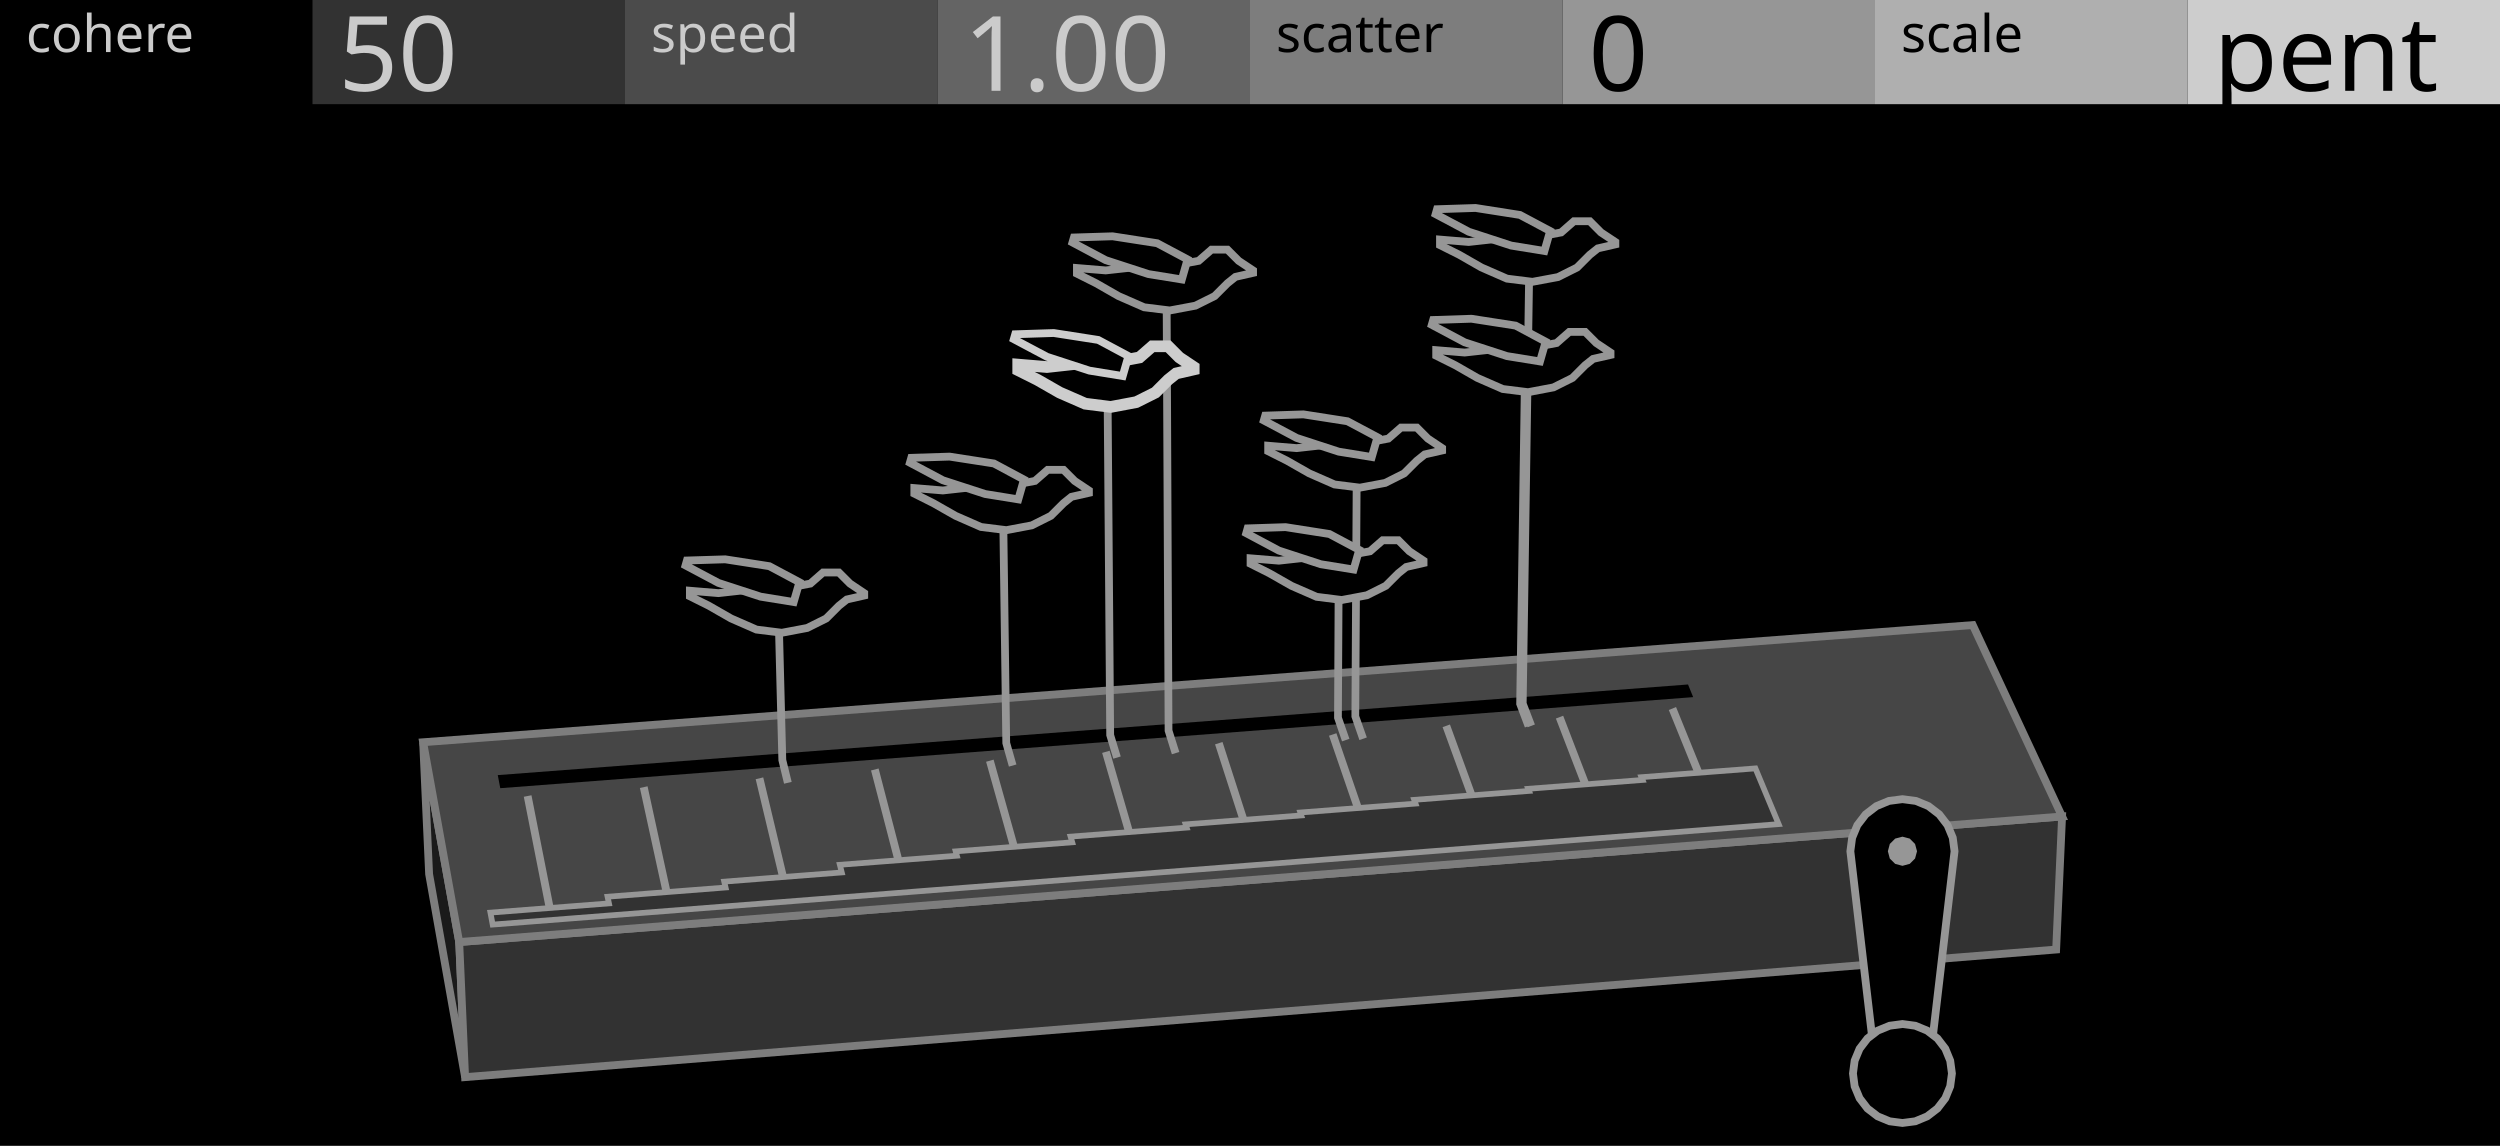
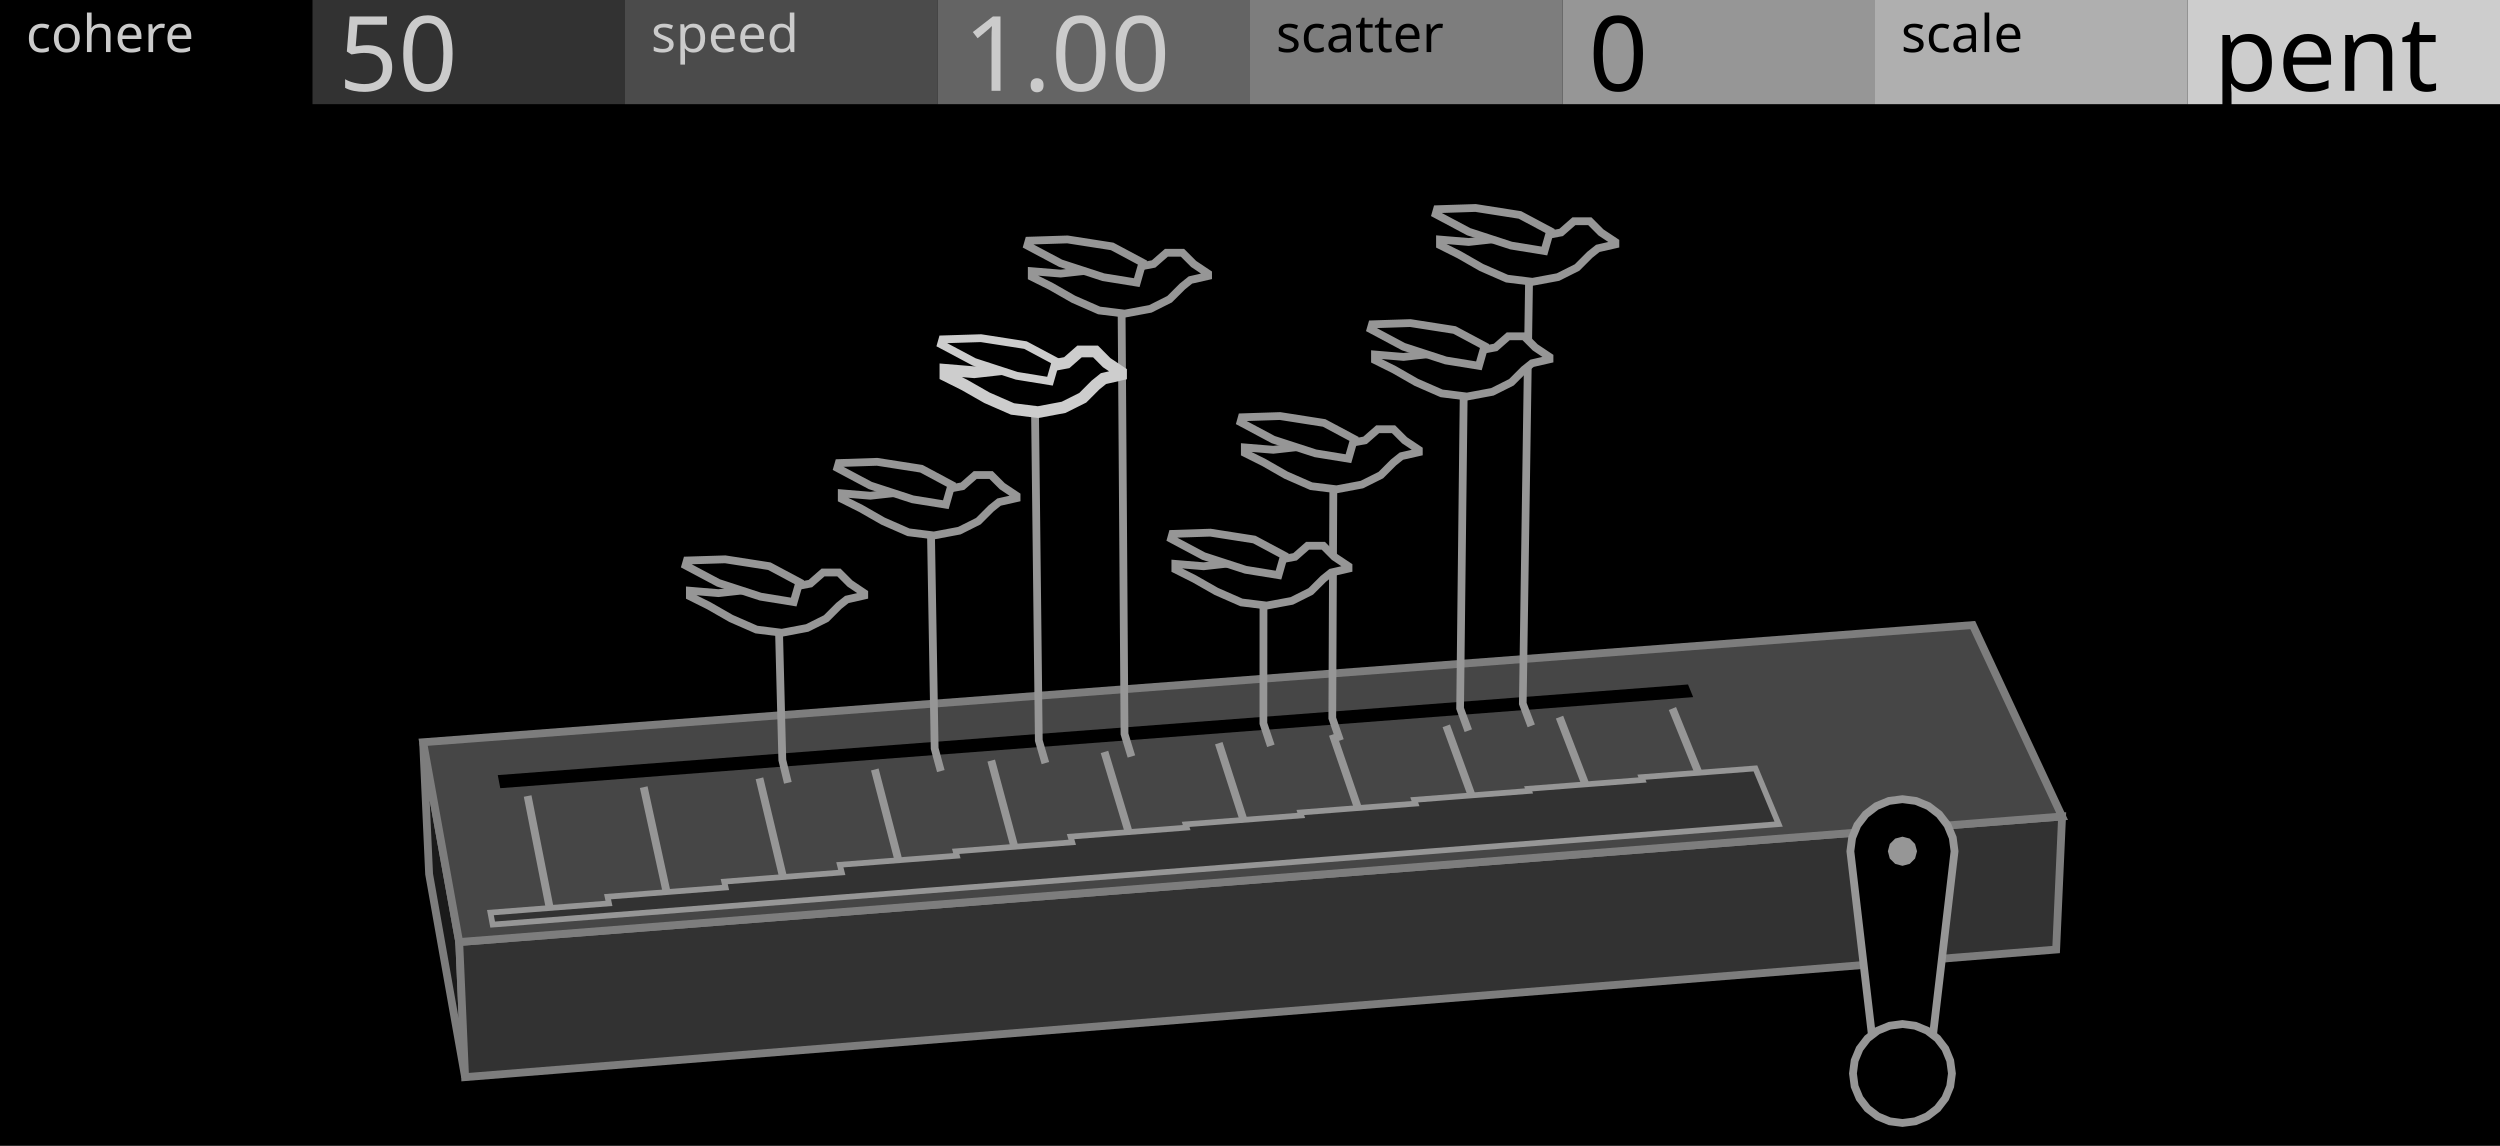
<svg xmlns="http://www.w3.org/2000/svg" width="480" height="220" viewBox="0 0 480 220">
  <g id="preview_canvas">
    <rect x="0" y="0" width="480" height="220" fill="#000000" stroke="none" />
  </g>
  <g id="preview_header">
    <rect x="0" y="0" width="60" height="20" fill="#000000" stroke="none" />
    <rect x="60" y="0" width="60" height="20" fill="#323232" stroke="none" />
    <rect x="120" y="0" width="60" height="20" fill="#4B4B4B" stroke="none" />
    <rect x="180" y="0" width="60" height="20" fill="#646464" stroke="none" />
    <rect x="240" y="0" width="60" height="20" fill="#7D7D7D" stroke="none" />
    <rect x="300" y="0" width="60" height="20" fill="#969696" stroke="none" />
    <rect x="360" y="0" width="60" height="20" fill="#AFAFAF" stroke="none" />
    <rect x="420" y="0" width="60" height="20" fill="#CDCDCD" stroke="none" />
    <text transform="matrix(1 0 0 1 5 10)" fill="#CBCBCB" stroke="none" font-family="UniversNextPro-Light" font-size="10px">cohere</text>
    <text transform="matrix(1 0 0 1 125 10)" fill="#CBCBCB" stroke="none" font-family="UniversNextPro-Light" font-size="10px">speed</text>
    <text transform="matrix(1 0 0 1 245 10)" fill="#000000" stroke="none" font-family="UniversNextPro-Light" font-size="10px">scatter</text>
    <text transform="matrix(1 0 0 1 365 10)" fill="#000000" stroke="none" font-family="UniversNextPro-Light" font-size="10px">scale</text>
    <text transform="matrix(1 0 0 1 65 17.44)" fill="#CBCBCB" stroke="none" font-family="UniversNextPro-Light" font-size="20px">50</text>
    <text transform="matrix(1 0 0 1 185 17.44)" fill="#CBCBCB" stroke="none" font-family="UniversNextPro-Light" font-size="20px">1.00</text>
    <text transform="matrix(1 0 0 1 305 17.44)" fill="#000000" stroke="none" font-family="UniversNextPro-Light" font-size="20px">0</text>
    <text transform="matrix(1 0 0 1 425 17.44)" fill="#000000" stroke="none" font-family="UniversNextPro-Light" font-size="20px">pent</text>
  </g>
  <path d="M 88.17 180.87 L 81.24 142.51 L 82.39 167.83 L 89.3 206.81 Z" fill="#1A1A1A" stroke="#7D7D7D" stroke-width="1.5" />
  <path d="M 88.17 180.87 L 395.92 156.76 L 394.78 182.31 L 89.3 206.81 Z" fill="#323232" stroke="#7D7D7D" stroke-width="1.5" />
  <path d="M 88.17 180.87 L 395.92 156.76 L 378.77 120.01 L 81.24 142.51 Z" fill="#464646" stroke="#7D7D7D" stroke-width="1.5" />
  <path d="M 96.05 151.33 L 325.09 133.85 L 324.1 131.42 L 95.57 148.82 Z" fill="#000000" stroke="none" stroke-width="0" />
  <path d="M 106.61 175.83 L 102.04 152.69 L 100.57 152.98 L 105.13 176.12 Z" fill="#969696" stroke="none" stroke-width="0" />
  <path d="M 129.36 174.04 L 124.33 150.97 L 122.86 151.29 L 127.89 174.36 Z" fill="#969696" stroke="none" stroke-width="0" />
  <path d="M 152.04 172.25 L 146.54 149.26 L 145.09 149.61 L 150.58 172.6 Z" fill="#969696" stroke="none" stroke-width="0" />
  <path d="M 174.65 170.47 L 168.69 147.55 L 167.24 147.93 L 173.2 170.85 Z" fill="#969696" stroke="none" stroke-width="0" />
-   <path d="M 197.18 168.7 L 190.77 145.85 L 189.33 146.26 L 195.74 169.1 Z" fill="#969696" stroke="none" stroke-width="0" />
-   <path d="M 219.65 166.93 L 213.05 144.14 L 211.61 144.56 L 218.21 167.35 Z" fill="#969696" stroke="none" stroke-width="0" />
+   <path d="M 197.18 168.7 L 191.04 145.84 L 189.59 146.23 L 195.74 169.09 Z" fill="#969696" stroke="none" stroke-width="0" />
+   <path d="M 219.65 166.93 L 212.78 144.15 L 211.34 144.59 L 218.21 167.36 Z" fill="#969696" stroke="none" stroke-width="0" />
  <path d="M 242.04 165.16 L 234.72 142.46 L 233.29 142.92 L 240.61 165.62 Z" fill="#969696" stroke="none" stroke-width="0" />
  <path d="M 264.36 163.41 L 256.59 140.78 L 255.17 141.26 L 262.94 163.89 Z" fill="#969696" stroke="none" stroke-width="0" />
  <path d="M 286.61 161.66 L 278.39 139.1 L 276.98 139.61 L 285.2 162.17 Z" fill="#969696" stroke="none" stroke-width="0" />
  <path d="M 308.79 159.91 L 300.13 137.42 L 298.73 137.96 L 307.39 160.45 Z" fill="#969696" stroke="none" stroke-width="0" />
  <path d="M 330.9 158.17 L 321.8 135.75 L 320.41 136.32 L 329.51 158.73 Z" fill="#969696" stroke="none" stroke-width="0" />
  <path d="M 94.59 177.52 L 341.5 158.23 L 337.04 147.53 L 315.16 149.22 L 315.37 149.75 L 293.41 151.45 L 293.57 151.86 L 271.53 153.57 L 271.78 154.29 L 249.66 156 L 249.84 156.56 L 227.64 158.28 L 227.84 158.9 L 205.55 160.63 L 205.87 161.72 L 183.49 163.46 L 183.72 164.3 L 161.25 166.04 L 161.62 167.51 L 139.05 169.27 L 139.31 170.4 L 116.65 172.17 L 116.92 173.45 L 94.16 175.22 Z" fill="#323232" stroke="#969696" stroke-width="1.1" />
  <path d="M 355.27 163.44 L 355.61 160.85 L 356.61 158.44 L 358.2 156.37 L 360.27 154.78 L 362.68 153.78 L 365.27 153.44 L 367.86 153.78 L 370.27 154.78 L 372.34 156.37 L 373.93 158.44 L 374.93 160.85 L 375.27 163.44 L 370.27 206.11 L 360.27 206.11 Z" fill="#000000" stroke="#969696" stroke-width="1.5" />
  <path d="M 368.07 163.44 L 367.69 164.84 L 366.67 165.86 L 365.27 166.24 L 363.87 165.86 L 362.84 164.84 L 362.47 163.44 L 362.84 162.04 L 363.87 161.01 L 365.27 160.64 L 366.67 161.01 L 367.69 162.04 Z" fill="#969696" stroke="none" stroke-width="0" />
  <path d="M 374.77 206.11 L 374.44 208.57 L 373.5 210.86 L 371.99 212.83 L 370.02 214.34 L 367.73 215.29 L 365.27 215.61 L 362.81 215.29 L 360.52 214.34 L 358.55 212.83 L 357.04 210.86 L 356.09 208.57 L 355.77 206.11 L 356.09 203.65 L 357.04 201.36 L 358.55 199.39 L 360.52 197.88 L 362.81 196.94 L 365.27 196.61 L 367.73 196.94 L 370.02 197.88 L 371.99 199.39 L 373.5 201.36 L 374.44 203.65 Z" fill="#000000" stroke="#969696" stroke-width="1.5" />
  <path d="M 152 150.12 L 150.95 145.83 L 150.25 118.43 L 148.75 118.46 L 149.46 146.03 L 150.54 150.47 Z" fill="#969696" stroke="none" stroke-width="0" />
-   <path d="M 195.15 146.78 L 193.94 142.54 L 193.36 98.73 L 191.86 98.75 L 192.46 142.76 L 193.71 147.19 Z" fill="#969696" stroke="none" stroke-width="0" />
-   <path d="M 215.18 145.24 L 213.9 141.02 L 213.4 75.06 L 211.9 75.07 L 212.41 141.24 L 213.75 145.67 Z" fill="#969696" stroke="none" stroke-width="0" />
-   <path d="M 226.43 144.37 L 225.1 140.16 L 224.74 56.53 L 223.24 56.54 L 223.62 140.39 L 225 144.82 Z" fill="#969696" stroke="none" stroke-width="0" />
-   <path d="M 259.09 141.85 L 257.63 137.67 L 257.77 112.18 L 256.27 112.17 L 256.15 137.92 L 257.67 142.34 Z" fill="#969696" stroke="none" stroke-width="0" />
-   <path d="M 262.43 141.59 L 260.96 137.42 L 261.24 90.59 L 259.74 90.59 L 259.48 137.66 L 261.01 142.09 Z" fill="#969696" stroke="none" stroke-width="0" />
-   <path d="M 294.18 139.14 L 292.6 135 L 293.54 72.26 L 292.04 72.24 L 291.12 135.26 L 292.78 139.67 Z" fill="#969696" stroke="none" stroke-width="0" />
+   <path d="M 181.36 147.85 L 180.2 143.59 L 179.45 99.74 L 177.95 99.77 L 178.71 143.8 L 179.91 148.24 Z" fill="#969696" stroke="none" stroke-width="0" />
+   <path d="M 201.43 146.3 L 200.19 142.06 L 199.44 76.05 L 197.94 76.07 L 198.71 142.28 L 199.99 146.72 Z" fill="#969696" stroke="none" stroke-width="0" />
+   <path d="M 217.95 145.03 L 216.65 140.81 L 216.08 57.14 L 214.58 57.15 L 215.16 141.03 L 216.51 145.46 Z" fill="#969696" stroke="none" stroke-width="0" />
+   <path d="M 244.72 142.96 L 243.31 138.77 L 243.34 113.25 L 241.84 113.25 L 241.83 139.01 L 243.29 143.43 Z" fill="#969696" stroke="none" stroke-width="0" />
+   <path d="M 257.99 141.93 L 256.54 137.76 L 256.76 90.92 L 255.26 90.91 L 255.06 138 L 256.57 142.42 Z" fill="#969696" stroke="none" stroke-width="0" />
+   <path d="M 282.62 140.03 L 281.08 135.88 L 281.81 73.1 L 280.31 73.09 L 279.6 136.13 L 281.21 140.55 Z" fill="#969696" stroke="none" stroke-width="0" />
  <path d="M 294.7 139.1 L 293.11 134.96 L 294.37 51.06 L 292.87 51.04 L 291.64 135.22 L 293.3 139.63 Z" fill="#969696" stroke="none" stroke-width="0" />
  <path d="M 165.93 113.88 L 165.93 114.34 L 162.59 115.1 L 161.07 116.31 L 158.63 118.75 L 154.98 120.57 L 150.11 121.49 L 145.24 120.88 L 140.37 118.75 L 136.11 116.31 L 132.46 114.49 L 132.46 113.42 L 137.94 113.88 L 143.42 113.27 L 148.89 112.66 L 153.15 112.51 L 155.59 112.05 L 158.02 109.92 L 161.07 109.92 L 163.2 112.05 Z" fill="#000000" stroke="#969696" stroke-width="1.5" />
  <path d="M 152.39 115.59 L 146.04 114.56 L 137.94 111.92 L 131.62 108.56 L 131.89 107.62 L 139.24 107.39 L 147.72 108.71 L 153.49 111.79 Z" fill="#000000" stroke="#969696" stroke-width="1.5" />
-   <path d="M 209.07 94.17 L 209.07 94.63 L 205.72 95.39 L 204.2 96.61 L 201.76 99.04 L 198.1 100.87 L 193.22 101.79 L 188.35 101.18 L 183.47 99.04 L 179.2 96.61 L 175.55 94.78 L 175.55 93.71 L 181.03 94.17 L 186.52 93.56 L 192.01 92.95 L 196.27 92.8 L 198.71 92.34 L 201.15 90.21 L 204.2 90.21 L 206.33 92.34 Z" fill="#000000" stroke="#969696" stroke-width="1.5" />
-   <path d="M 195.51 95.88 L 189.15 94.85 L 181.03 92.21 L 174.7 88.84 L 174.97 87.9 L 182.33 87.67 L 190.83 88.99 L 196.6 92.08 Z" fill="#000000" stroke="#969696" stroke-width="1.5" />
-   <path d="M 229.19 70.47 L 229.19 70.93 L 225.82 71.7 L 224.29 72.92 L 221.84 75.37 L 218.16 77.21 L 213.26 78.13 L 208.36 77.51 L 203.46 75.37 L 199.18 72.92 L 195.5 71.08 L 195.5 70.01 L 201.01 70.47 L 206.53 69.86 L 212.04 69.25 L 216.33 69.09 L 218.78 68.63 L 221.23 66.49 L 224.29 66.49 L 226.43 68.63 Z" fill="#000000" stroke="#CDCDCD" stroke-width="2.25" />
-   <path d="M 215.56 72.2 L 209.17 71.16 L 201.01 68.5 L 194.65 65.12 L 194.92 64.18 L 202.32 63.94 L 210.86 65.27 L 216.66 68.37 Z" fill="#000000" stroke="#CDCDCD" stroke-width="1.5" />
-   <path d="M 240.59 51.92 L 240.59 52.39 L 237.21 53.16 L 235.67 54.39 L 233.21 56.85 L 229.52 58.69 L 224.6 59.61 L 219.68 59 L 214.76 56.85 L 210.46 54.39 L 206.77 52.54 L 206.77 51.46 L 212.3 51.92 L 217.84 51.31 L 223.37 50.69 L 227.68 50.54 L 230.14 50.08 L 232.6 47.93 L 235.67 47.93 L 237.82 50.08 Z" fill="#000000" stroke="#969696" stroke-width="1.5" />
-   <path d="M 226.91 53.66 L 220.49 52.62 L 212.3 49.95 L 205.91 46.55 L 206.19 45.6 L 213.61 45.37 L 222.18 46.7 L 228.01 49.81 Z" fill="#000000" stroke="#969696" stroke-width="1.5" />
-   <path d="M 273.32 107.65 L 273.32 108.1 L 270 108.86 L 268.49 110.07 L 266.07 112.48 L 262.45 114.29 L 257.62 115.2 L 252.79 114.59 L 247.96 112.48 L 243.73 110.07 L 240.11 108.25 L 240.11 107.2 L 245.55 107.65 L 250.98 107.05 L 256.41 106.44 L 260.64 106.29 L 263.05 105.84 L 265.47 103.73 L 268.49 103.73 L 270.6 105.84 Z" fill="#000000" stroke="#969696" stroke-width="1.5" />
-   <path d="M 259.89 109.35 L 253.58 108.33 L 245.54 105.71 L 239.28 102.37 L 239.54 101.45 L 246.83 101.21 L 255.25 102.53 L 260.97 105.58 Z" fill="#000000" stroke="#969696" stroke-width="1.5" />
-   <path d="M 276.89 86.04 L 276.89 86.49 L 273.55 87.25 L 272.03 88.47 L 269.6 90.89 L 265.96 92.72 L 261.1 93.63 L 256.24 93.02 L 251.38 90.89 L 247.13 88.47 L 243.49 86.64 L 243.49 85.58 L 248.96 86.04 L 254.42 85.43 L 259.89 84.82 L 264.14 84.67 L 266.56 84.21 L 268.99 82.09 L 272.03 82.09 L 274.15 84.21 Z" fill="#000000" stroke="#969696" stroke-width="1.5" />
-   <path d="M 263.38 87.75 L 257.04 86.72 L 248.95 84.08 L 242.65 80.73 L 242.92 79.8 L 250.25 79.56 L 258.71 80.88 L 264.47 83.95 Z" fill="#000000" stroke="#969696" stroke-width="1.5" />
-   <path d="M 309.22 67.69 L 309.22 68.15 L 305.87 68.91 L 304.35 70.12 L 301.91 72.56 L 298.26 74.38 L 293.39 75.3 L 288.53 74.69 L 283.66 72.56 L 279.4 70.12 L 275.75 68.3 L 275.75 67.23 L 281.22 67.69 L 286.7 67.08 L 292.18 66.47 L 296.44 66.32 L 298.87 65.86 L 301.3 63.73 L 304.35 63.73 L 306.48 65.86 Z" fill="#000000" stroke="#969696" stroke-width="1.5" />
-   <path d="M 295.68 69.4 L 289.33 68.37 L 281.22 65.73 L 274.9 62.37 L 275.17 61.44 L 282.52 61.2 L 291 62.52 L 296.77 65.6 Z" fill="#000000" stroke="#969696" stroke-width="1.5" />
+   <path d="M 195.18 95.18 L 195.18 95.64 L 191.82 96.4 L 190.29 97.62 L 187.85 100.06 L 184.19 101.89 L 179.31 102.81 L 174.43 102.2 L 169.55 100.06 L 165.28 97.62 L 161.62 95.79 L 161.62 94.72 L 167.11 95.18 L 172.6 94.57 L 178.09 93.96 L 182.36 93.81 L 184.8 93.35 L 187.24 91.21 L 190.29 91.21 L 192.43 93.35 Z" fill="#000000" stroke="#969696" stroke-width="1.5" />
+   <path d="M 181.6 96.9 L 175.23 95.87 L 167.1 93.22 L 160.77 89.85 L 161.04 88.91 L 168.41 88.67 L 176.91 90 L 182.69 93.09 Z" fill="#000000" stroke="#969696" stroke-width="1.5" />
+   <path d="M 215.24 71.47 L 215.24 71.92 L 211.87 72.69 L 210.34 73.92 L 207.89 76.37 L 204.21 78.21 L 199.3 79.13 L 194.4 78.52 L 189.49 76.37 L 185.2 73.92 L 181.52 72.08 L 181.52 71.01 L 187.04 71.47 L 192.56 70.85 L 198.08 70.24 L 202.37 70.09 L 204.82 69.63 L 207.27 67.48 L 210.34 67.48 L 212.48 69.63 Z" fill="#000000" stroke="#CDCDCD" stroke-width="2.25" />
+   <path d="M 201.6 73.19 L 195.2 72.15 L 187.04 69.49 L 180.68 66.11 L 180.95 65.16 L 188.35 64.93 L 196.89 66.26 L 202.7 69.36 Z" fill="#000000" stroke="#CDCDCD" stroke-width="1.5" />
+   <path d="M 231.95 52.53 L 231.95 52.99 L 228.56 53.76 L 227.03 54.99 L 224.56 57.45 L 220.87 59.3 L 215.95 60.22 L 211.03 59.61 L 206.1 57.45 L 201.79 54.99 L 198.1 53.15 L 198.1 52.07 L 203.64 52.53 L 209.18 51.91 L 214.72 51.3 L 219.03 51.15 L 221.49 50.68 L 223.95 48.53 L 227.03 48.53 L 229.18 50.68 Z" fill="#000000" stroke="#969696" stroke-width="1.5" />
+   <path d="M 218.26 54.26 L 211.83 53.22 L 203.64 50.55 L 197.25 47.15 L 197.52 46.21 L 204.95 45.97 L 213.53 47.31 L 219.36 50.42 Z" fill="#000000" stroke="#969696" stroke-width="1.5" />
+   <path d="M 258.91 108.72 L 258.91 109.17 L 255.59 109.93 L 254.08 111.14 L 251.66 113.55 L 248.03 115.37 L 243.2 116.27 L 238.36 115.67 L 233.53 113.55 L 229.3 111.14 L 225.67 109.32 L 225.67 108.27 L 231.11 108.72 L 236.55 108.11 L 241.99 107.51 L 246.22 107.36 L 248.64 106.91 L 251.05 104.79 L 254.08 104.79 L 256.19 106.91 Z" fill="#000000" stroke="#969696" stroke-width="1.5" />
+   <path d="M 245.47 110.42 L 239.16 109.4 L 231.11 106.78 L 224.84 103.44 L 225.1 102.51 L 232.4 102.27 L 240.82 103.59 L 246.55 106.65 Z" fill="#000000" stroke="#969696" stroke-width="1.5" />
+   <path d="M 272.41 86.36 L 272.41 86.82 L 269.07 87.58 L 267.55 88.79 L 265.12 91.22 L 261.48 93.04 L 256.62 93.95 L 251.76 93.35 L 246.9 91.22 L 242.65 88.79 L 239.01 86.97 L 239.01 85.91 L 244.47 86.36 L 249.94 85.75 L 255.41 85.15 L 259.66 84.99 L 262.09 84.54 L 264.52 82.41 L 267.55 82.41 L 269.68 84.54 Z" fill="#000000" stroke="#969696" stroke-width="1.5" />
+   <path d="M 258.9 88.07 L 252.56 87.04 L 244.47 84.41 L 238.17 81.05 L 238.43 80.12 L 245.77 79.88 L 254.24 81.21 L 259.99 84.28 Z" fill="#000000" stroke="#969696" stroke-width="1.5" />
+   <path d="M 297.5 68.53 L 297.5 68.98 L 294.15 69.75 L 292.63 70.96 L 290.19 73.4 L 286.54 75.23 L 281.66 76.14 L 276.79 75.53 L 271.92 73.4 L 267.66 70.96 L 264 69.14 L 264 68.07 L 269.48 68.53 L 274.97 67.92 L 280.45 67.31 L 284.71 67.16 L 287.15 66.7 L 289.58 64.57 L 292.63 64.57 L 294.76 66.7 Z" fill="#000000" stroke="#969696" stroke-width="1.5" />
+   <path d="M 283.95 70.24 L 277.59 69.21 L 269.48 66.57 L 263.16 63.2 L 263.43 62.27 L 270.78 62.03 L 279.27 63.36 L 285.04 66.44 Z" fill="#000000" stroke="#969696" stroke-width="1.5" />
  <path d="M 310.15 46.46 L 310.15 46.92 L 306.78 47.69 L 305.25 48.91 L 302.8 51.36 L 299.13 53.2 L 294.23 54.11 L 289.34 53.5 L 284.44 51.36 L 280.16 48.91 L 276.48 47.07 L 276.48 46 L 281.99 46.46 L 287.5 45.85 L 293.01 45.24 L 297.29 45.09 L 299.74 44.63 L 302.19 42.48 L 305.25 42.48 L 307.39 44.63 Z" fill="#000000" stroke="#969696" stroke-width="1.5" />
  <path d="M 296.53 48.19 L 290.14 47.15 L 281.99 44.49 L 275.64 41.11 L 275.91 40.17 L 283.3 39.93 L 291.83 41.27 L 297.63 44.36 Z" fill="#000000" stroke="#969696" stroke-width="1.5" />
</svg>
